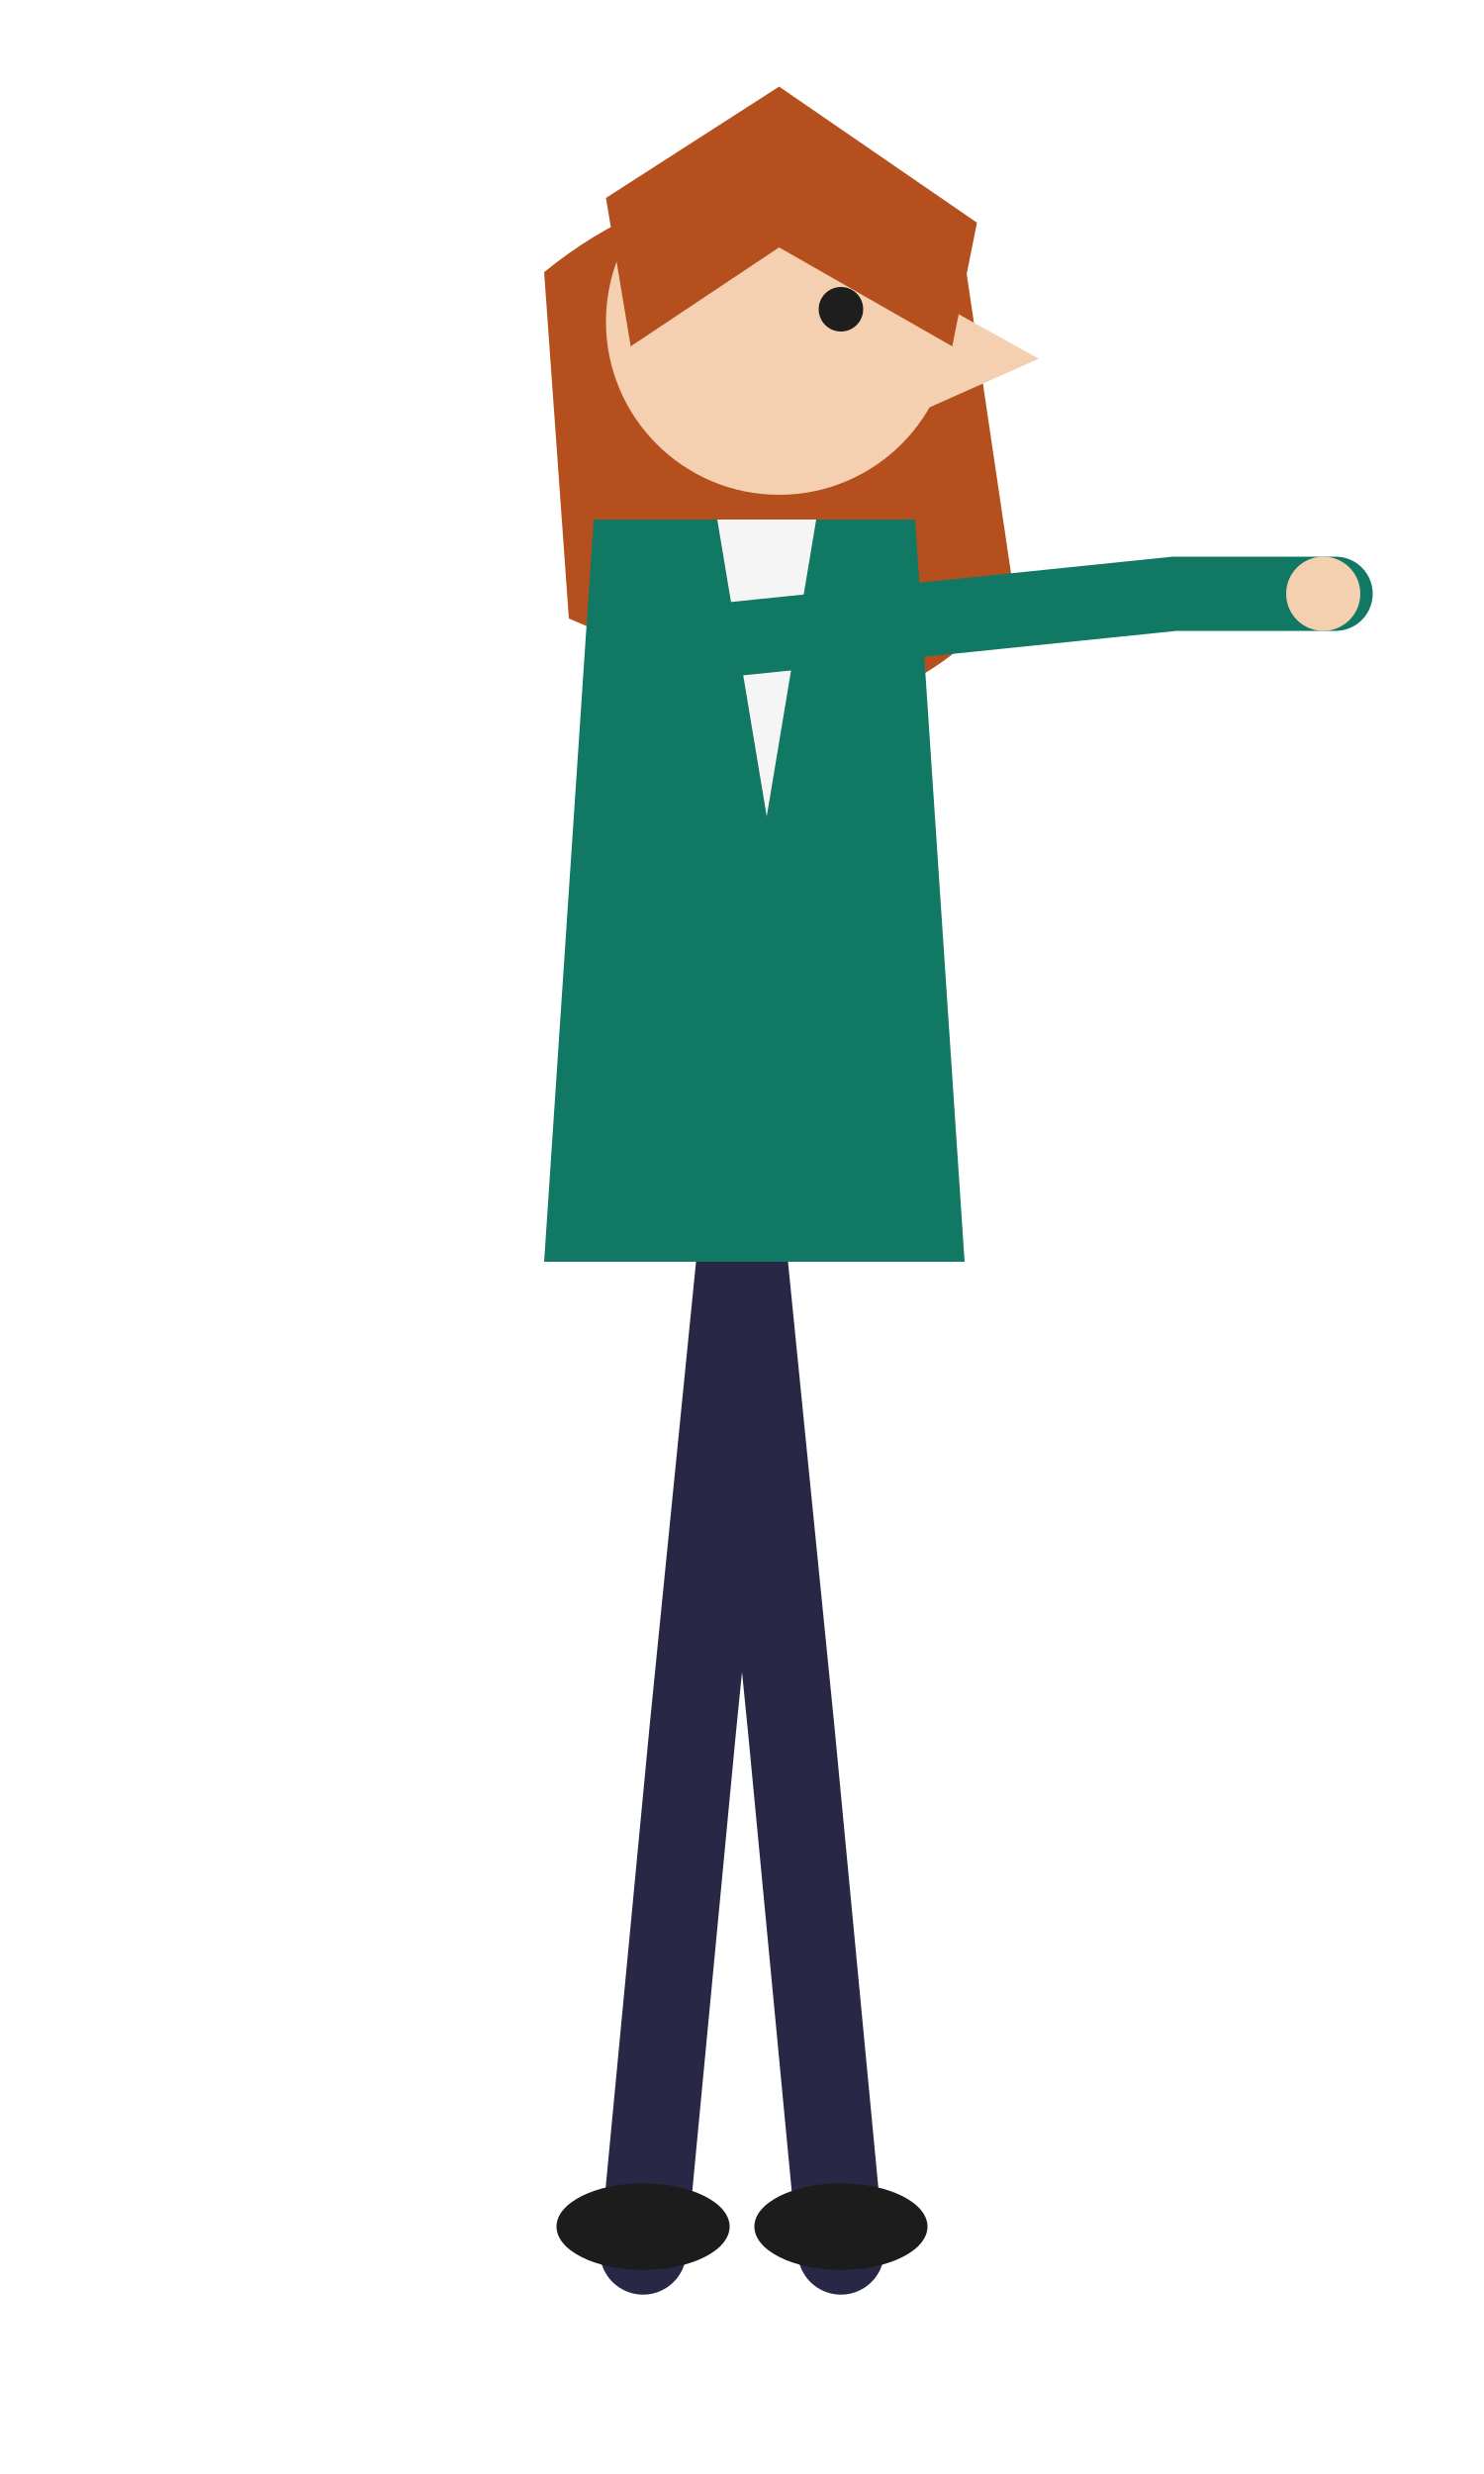
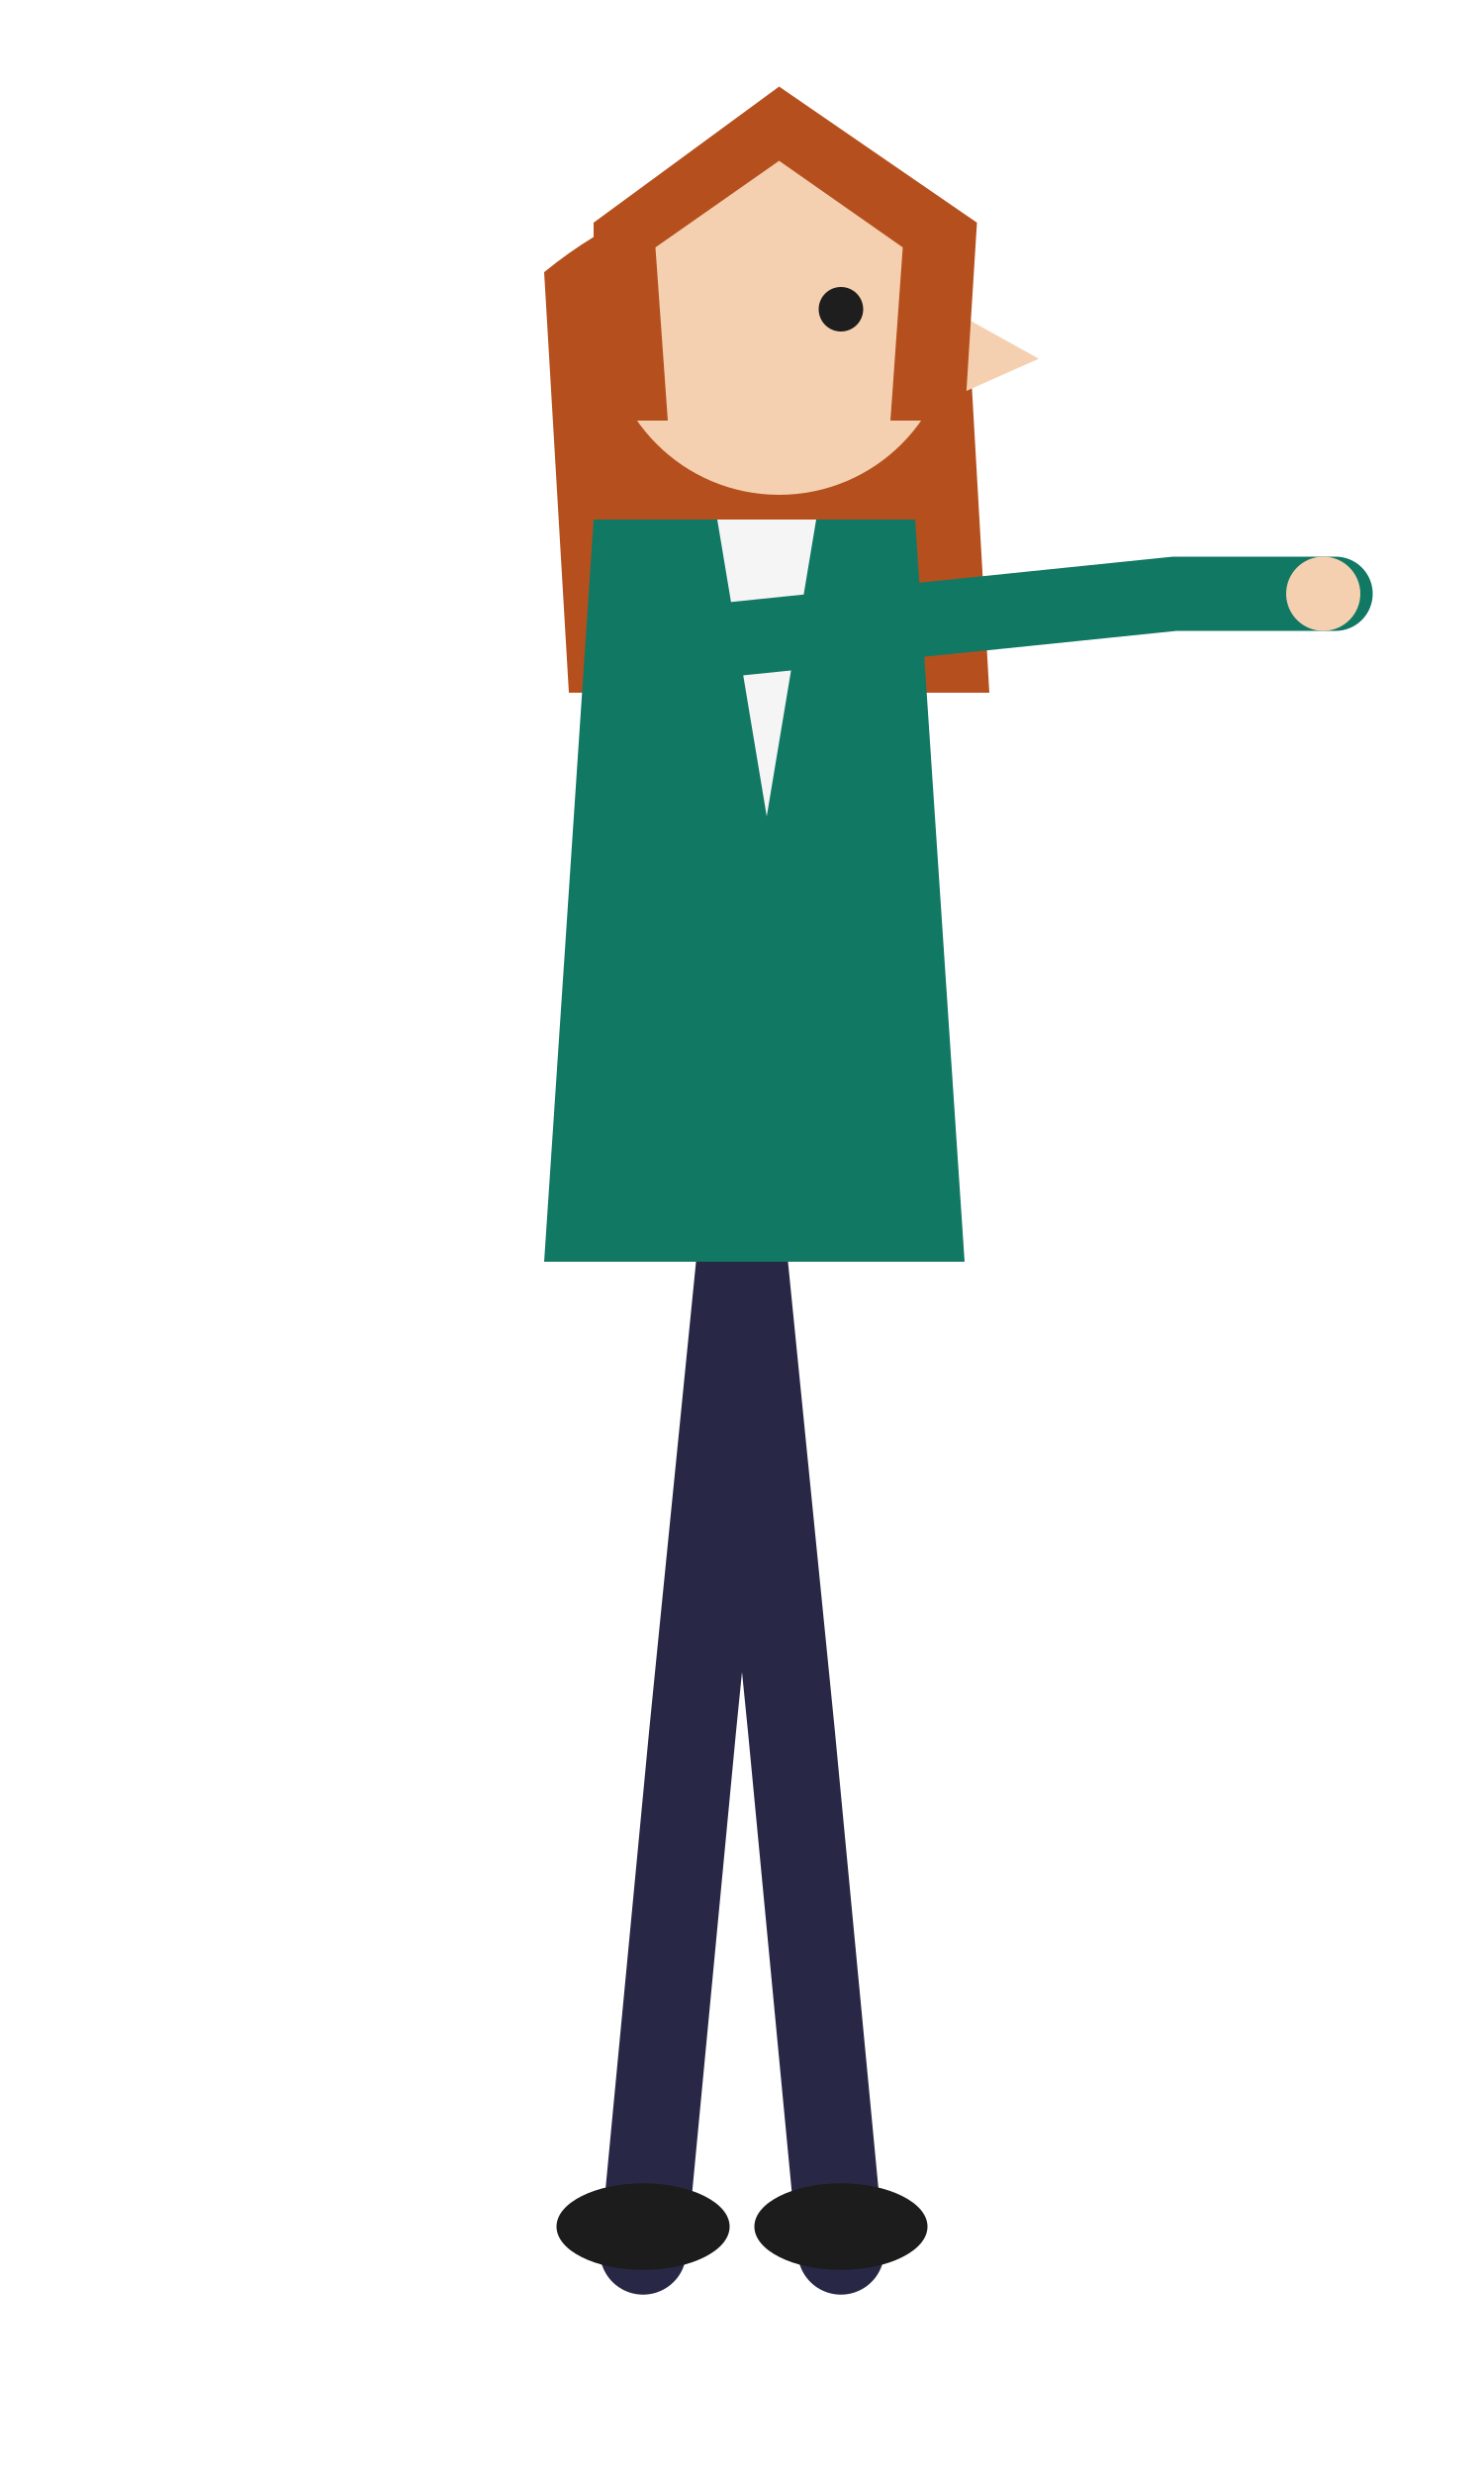
<svg xmlns="http://www.w3.org/2000/svg" viewBox="0 0 120 200" width="120" height="200">
-   <path d="M44 22 Q60 9 78 21 L82 48 Q72 60 60 56 L46 50 Z" fill="#b5501e" />
+   <path d="M44 22 Q60 9 78 21 L80 56 L46 56 Z" fill="#b5501e" />
  <g stroke="#282846" stroke-width="7" stroke-linecap="round" fill="none" stroke-linejoin="round">
    <path d="M60 100 L64 140 L68 182 M60 100 L56 140 L52 182" />
  </g>
  <ellipse cx="68" cy="180" rx="7" ry="3.5" fill="#1c1c1c" />
  <ellipse cx="52" cy="180" rx="7" ry="3.5" fill="#1c1c1c" />
  <path d="M48 42 L74 42 L78 102 L44 102 Z" fill="#117864" />
  <path d="M58 42 L66 42 L62 66 Z" fill="#f5f5f5" />
  <g stroke="#117864" stroke-width="6" stroke-linecap="round" fill="none">
    <path d="M56 52 L95 48 M95 48 L108 48" />
  </g>
  <circle cx="107" cy="48" r="3" fill="#f5d0b0" />
  <circle cx="63" cy="26" r="14" fill="#f5d0b0" />
  <path d="M75 24 L84 29 L75 33 Z" fill="#f5d0b0" />
-   <path d="M49 16 L63 7 L79 18 L77 28 L63 20 L51 28 Z" fill="#b5501e" />
+   <path d="M48 18 L63 7 L79 18 L78 34 L72 34 L73 20 L63 13 L53 20 L54 34 L48 34 Z" fill="#b5501e" />
  <circle cx="68" cy="25" r="1.8" fill="#1e1e1e" />
</svg>
